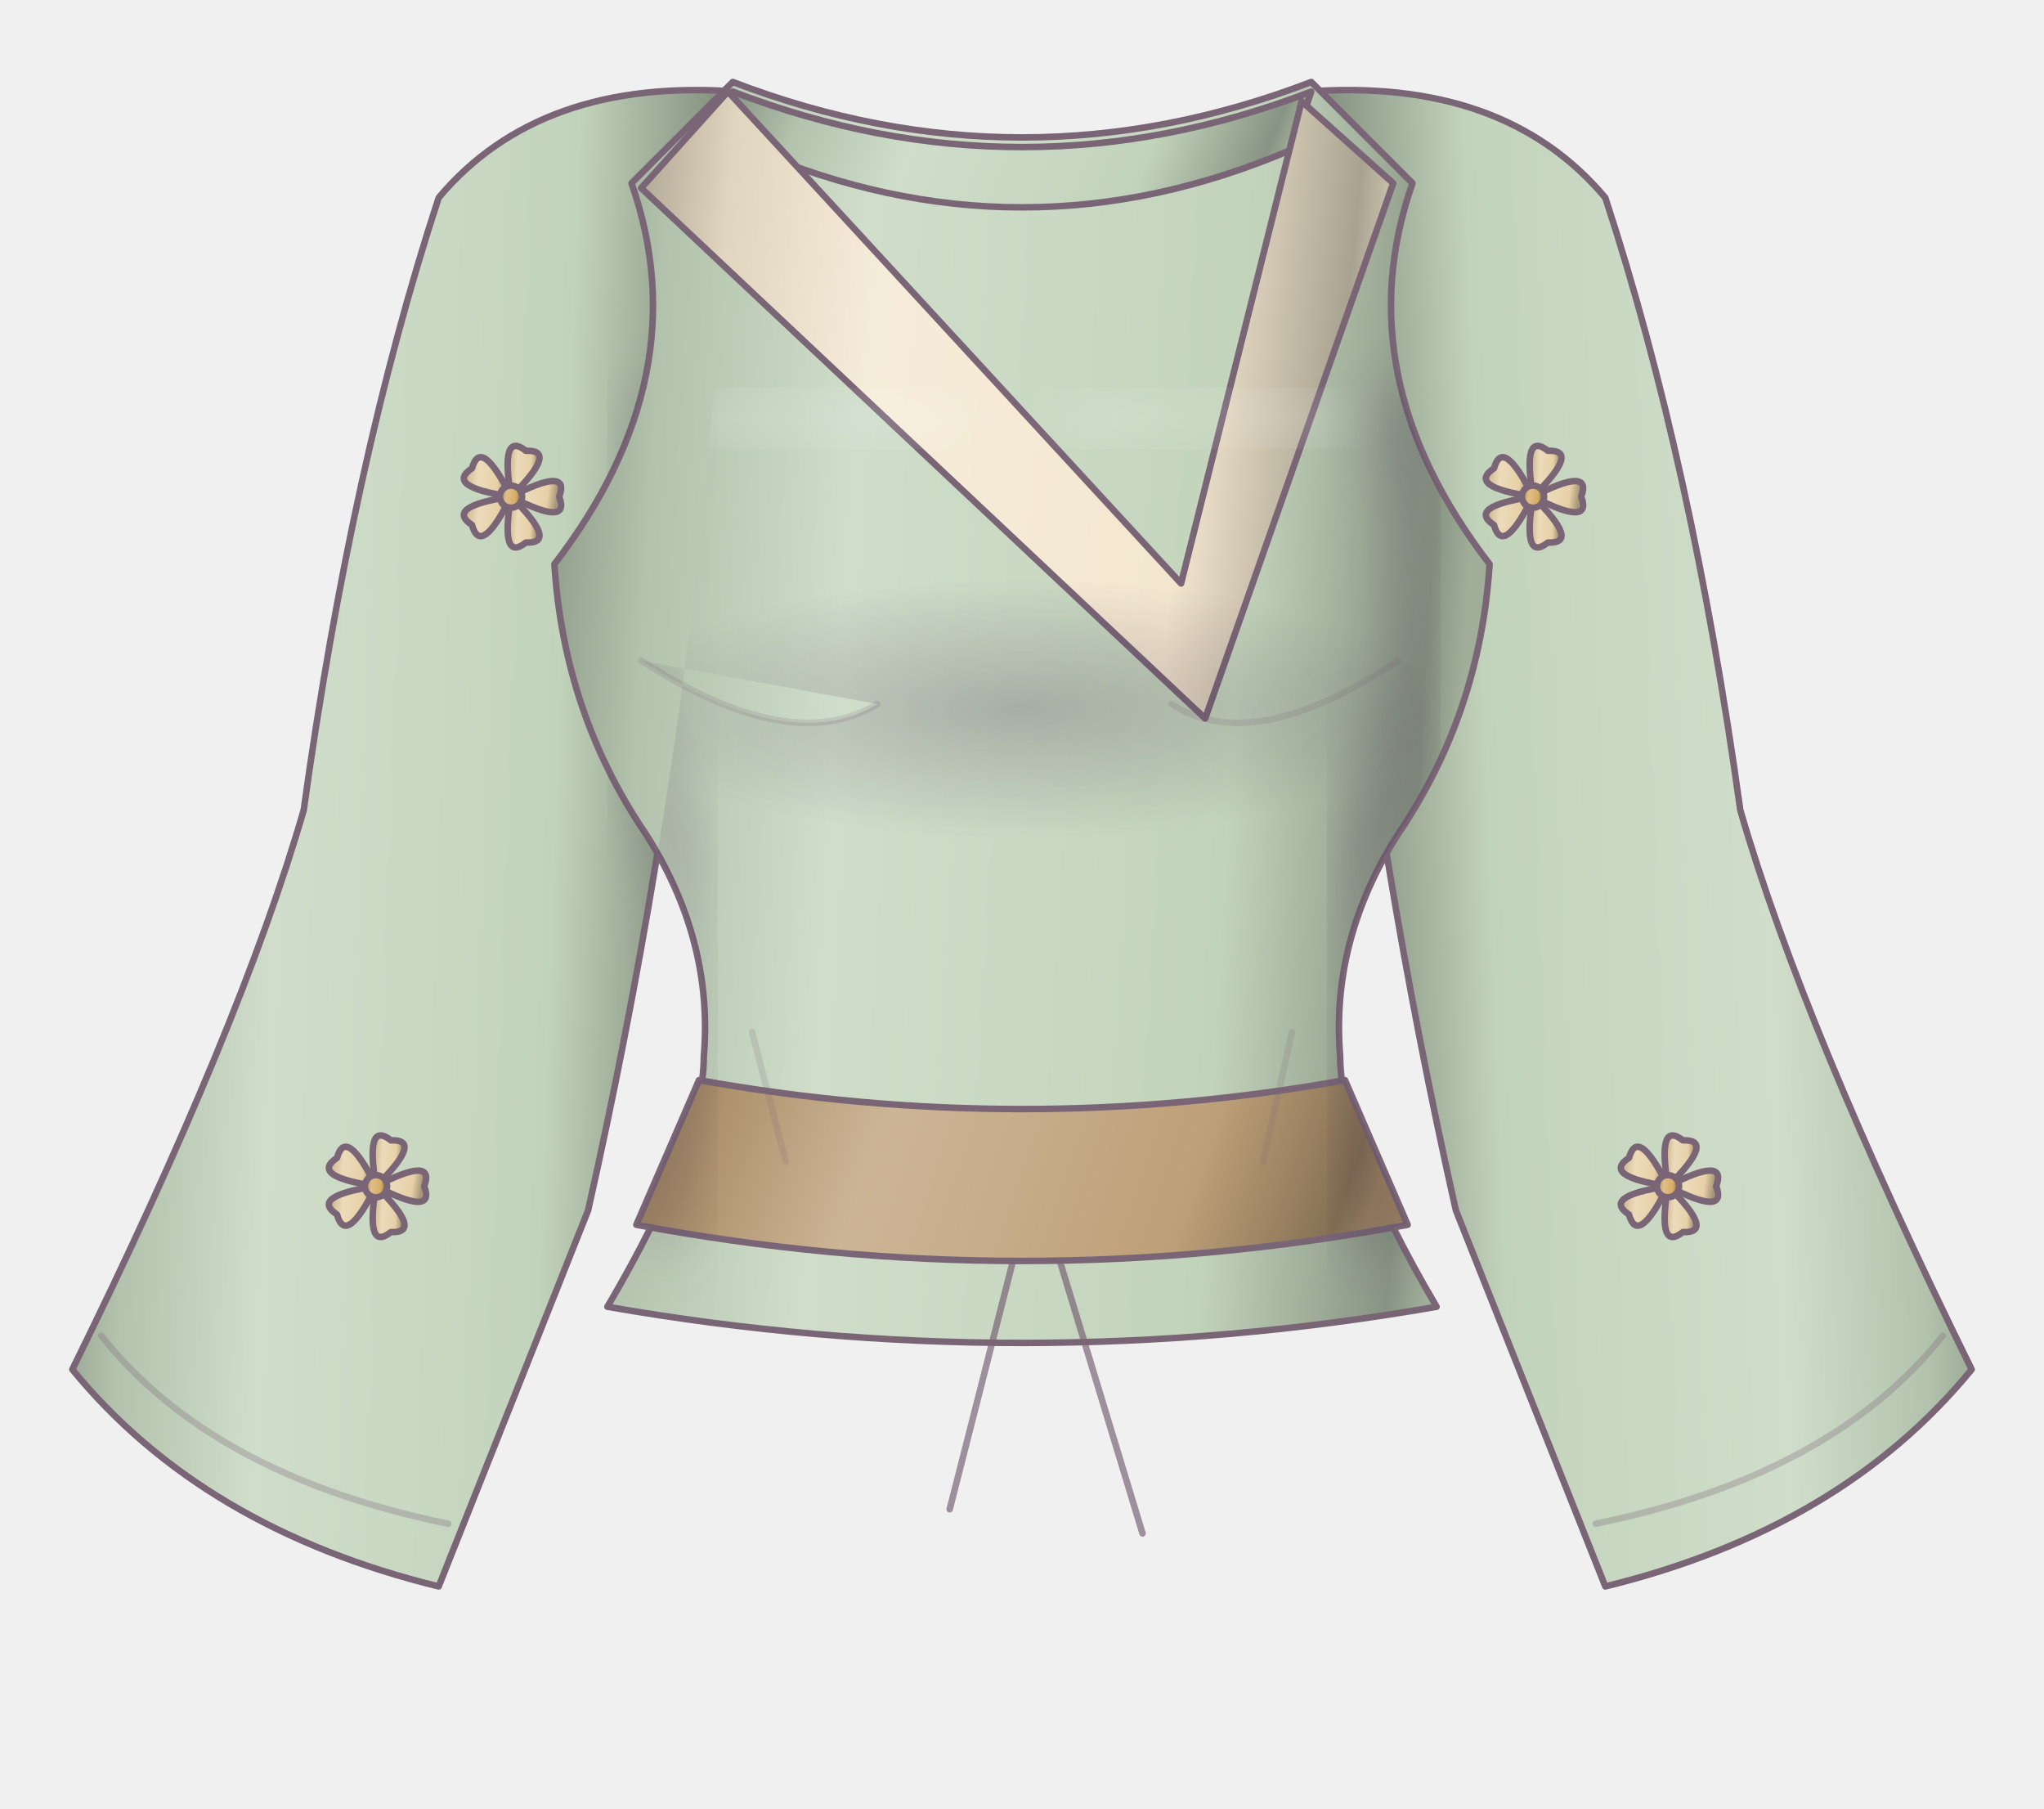
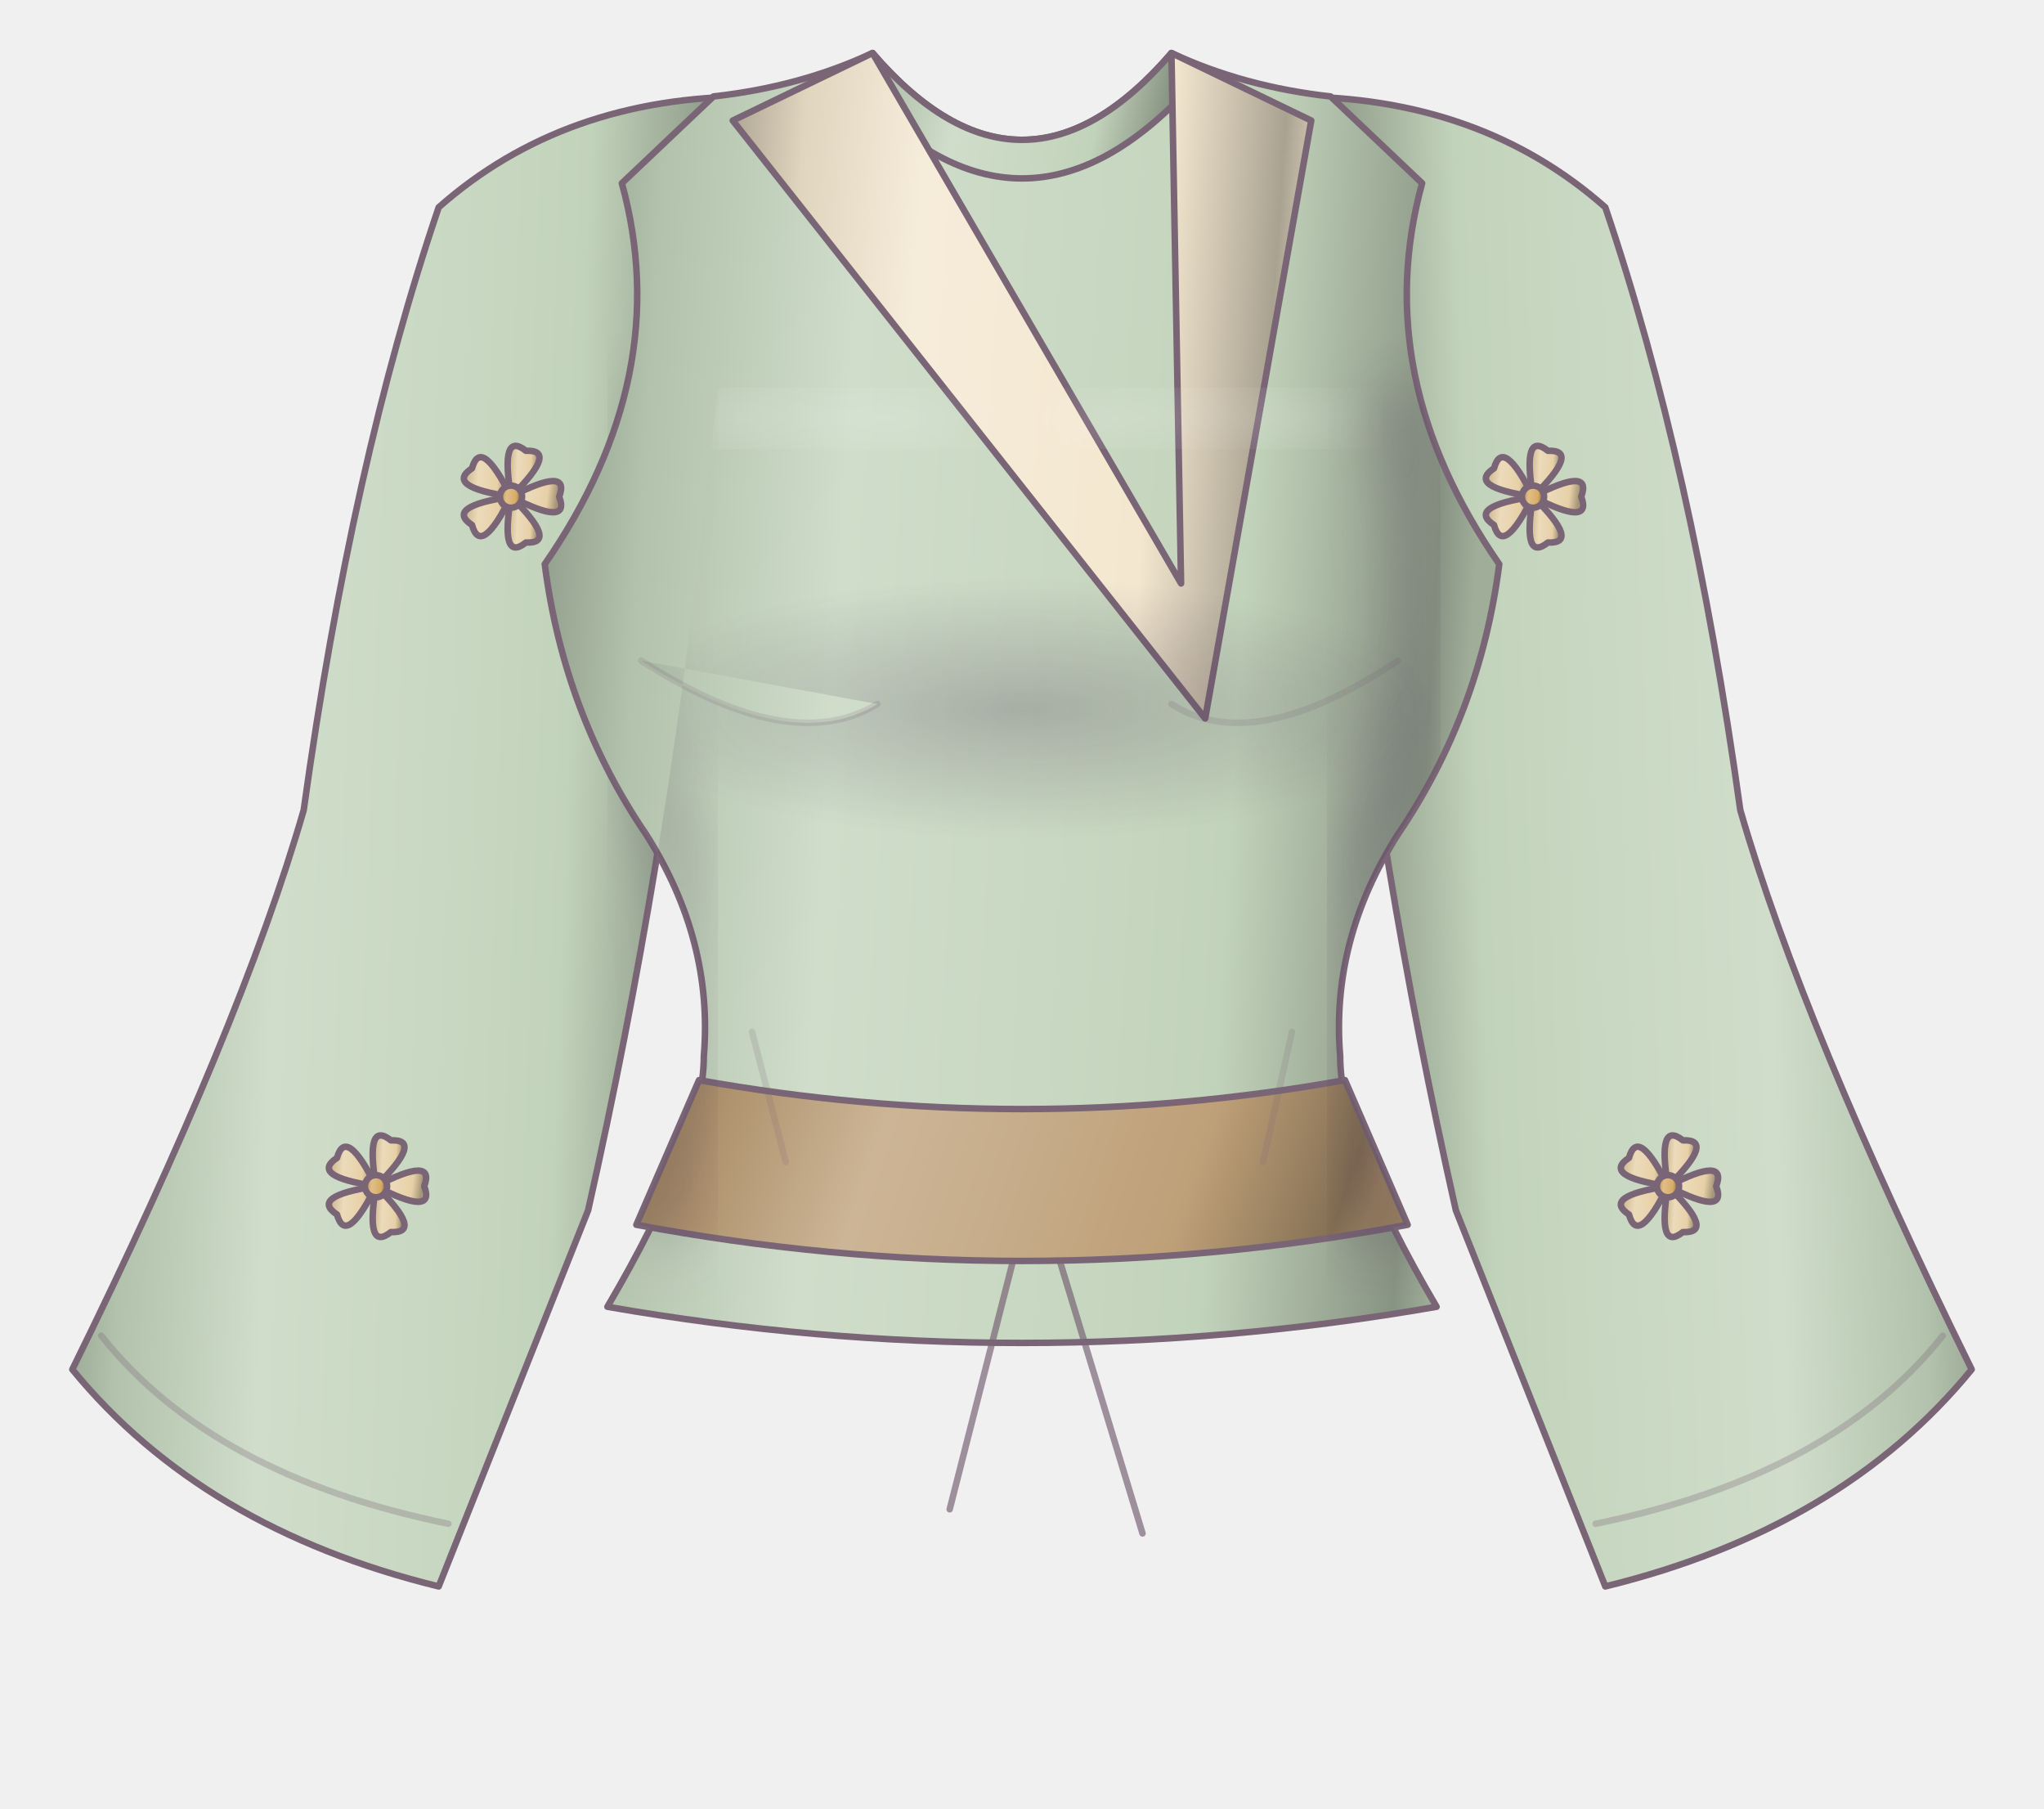
<svg xmlns="http://www.w3.org/2000/svg" width="424" height="375" viewBox="148 267 424 375" fill="none">
  <defs>
-     <linearGradient id="mjsvkeb-0" x1="0" y1="0" x2="1" y2=".08">
+     <linearGradient id="m1mobf2d-0" x1="0" y1="0" x2="1" y2=".08">
      <stop stop-color="#8a9685" />
      <stop offset=".13" stop-color="#b2c2ac" />
      <stop offset=".34" stop-color="#cfddca" />
      <stop offset=".53" stop-color="#cad9c4" />
      <stop offset=".76" stop-color="#c2d3bb" />
      <stop offset=".96" stop-color="#889483" />
      <stop offset="1" stop-color="#9fad99" />
    </linearGradient>
-     <linearGradient id="mjsvkeb-1" x1="0" y1="0" x2="1" y2=".08">
+     <linearGradient id="m1mobf2d-1" x1="0" y1="0" x2="1" y2=".08">
      <stop stop-color="#ada493" />
      <stop offset=".13" stop-color="#e0d5be" />
      <stop offset=".34" stop-color="#f6ecda" />
      <stop offset=".53" stop-color="#f5ead5" />
      <stop offset=".76" stop-color="#f3e7cf" />
      <stop offset=".96" stop-color="#aaa291" />
      <stop offset="1" stop-color="#c7bdaa" />
    </linearGradient>
-     <linearGradient id="mjsvkeb-2" x1="0" y1="0" x2="1" y2=".08">
+     <linearGradient id="m1mobf2d-2" x1="0" y1="0" x2="1" y2=".08">
      <stop stop-color="#877255" />
      <stop offset=".13" stop-color="#af936e" />
      <stop offset=".34" stop-color="#ccb596" />
      <stop offset=".53" stop-color="#c6ac8a" />
      <stop offset=".76" stop-color="#bea078" />
      <stop offset=".96" stop-color="#857054" />
      <stop offset="1" stop-color="#9c8362" />
    </linearGradient>
-     <linearGradient id="mjsvkeb-3" x1="0" y1="0" x2="1" y2=".08">
+     <linearGradient id="m1mobf2d-3" x1="0" y1="0" x2="1" y2=".08">
      <stop stop-color="#a49477" />
      <stop offset=".13" stop-color="#d5bf9a" />
      <stop offset=".34" stop-color="#ecdaba" />
      <stop offset=".53" stop-color="#ead6b2" />
      <stop offset=".76" stop-color="#e7d0a7" />
      <stop offset=".96" stop-color="#a29275" />
      <stop offset="1" stop-color="#bdab89" />
    </linearGradient>
-     <linearGradient id="mjsvkeb-4" x1="0" y1="0" x2="1" y2=".08">
+     <linearGradient id="m1mobf2d-4" x1="0" y1="0" x2="1" y2=".08">
      <stop stop-color="#997a48" />
      <stop offset=".13" stop-color="#c69e5d" />
      <stop offset=".34" stop-color="#e0be87" />
      <stop offset=".53" stop-color="#dcb779" />
      <stop offset=".76" stop-color="#d7ac65" />
      <stop offset=".96" stop-color="#977847" />
      <stop offset="1" stop-color="#b08d53" />
    </linearGradient>
  </defs>
  <g stroke="#796576" stroke-width="1.35" stroke-linecap="round" stroke-linejoin="round">
    <defs>
      <clipPath id="cloth-clip">
-         <path d="M301 286 Q260 283 239 308 Q221 363 211 435 Q198 480 163 551 Q190 584 239 596 L270 518 Q286 447 294 373Z" fill="url(#mjsvkeb-0)" />
+         <path d="M304 287 Q265 287 239 310 Q221 363 211 435 Q198 480 163 551 Q190 584 239 596 L270 518 Q286 447 294 373Z" fill="url(#m1mobf2d-0)" />
        <path d="M169 544 Q192 573 241 583" stroke="#796576" opacity="0.3" />
        <g transform="translate(720 0) scale(-1 1)">
-           <path d="M301 286 Q260 283 239 308 Q221 363 211 435 Q198 480 163 551 Q190 584 239 596 L270 518 Q286 447 294 373Z" fill="url(#mjsvkeb-0)" />
+           <path d="M304 287 Q265 287 239 310 Q221 363 211 435 Q198 480 163 551 Q190 584 239 596 L270 518 Q286 447 294 373Z" fill="url(#m1mobf2d-0)" />
          <path d="M169 544 Q192 573 241 583" stroke="#796576" opacity="0.3" />
        </g>
-         <path d="M300 284 Q360 307 420 284 L441 305 Q427 345 457 384 Q455 415 438 440 Q424 462 426 486 Q426 504 446 538 Q360 553 274 538 Q294 504 294 486 Q296 462 282 440 Q265 415 263 384 Q293 345 279 305Z" fill="url(#mjsvkeb-0)" />
-         <path d="M300 286 Q360 309 420 286 L416 298 Q360 322 304 298Z" fill="url(#mjsvkeb-0)" />
-         <path d="M299 286 L393 388 L418 288 L437 305 L398 416 L281 306Z" fill="url(#mjsvkeb-1)" />
-         <path d="M293 491 Q360 503 427 491 L440 521 Q360 536 280 521Z" fill="url(#mjsvkeb-2)" />
+         <path d="M329 278 Q360 314 391 278 Q406 285 424 287 L443 305 Q432 345 459 384 Q455 415 438 440 Q424 462 426 486 Q426 504 446 538 Q360 553 274 538 Q294 504 294 486 Q296 462 282 440 Q265 415 261 384 Q288 345 277 305 L296 287 Q314 285 329 278Z" fill="url(#m1mobf2d-0)" />
+         <path d="M329 278 Q360 314 391 278 L395 285 Q360 323 325 285Z" fill="url(#m1mobf2d-0)" />
+         <path d="M329 278 L393 388 L391 278 L420 292 L398 416 L300 292Z" fill="url(#m1mobf2d-1)" />
+         <path d="M293 491 Q360 503 427 491 L440 521 Q360 536 280 521Z" fill="url(#m1mobf2d-2)" />
        <path d="M358 529 L345 580 M368 529 L385 585" stroke="#796576" opacity="0.7" />
-         <path d="M254 370 Q266.418 363.535 264 370 Q266.418 376.465 254 370Z" fill="url(#mjsvkeb-3)" />
-         <path d="M254 370 Q263.986 379.812 257.09 379.511 Q251.689 383.808 254 370Z" fill="url(#mjsvkeb-3)" />
-         <path d="M254 370 Q247.754 382.529 245.91 375.878 Q240.154 372.069 254 370Z" fill="url(#mjsvkeb-3)" />
-         <path d="M254 370 Q240.154 367.931 245.91 364.122 Q247.754 357.471 254 370Z" fill="url(#mjsvkeb-3)" />
-         <path d="M254 370 Q251.689 356.192 257.09 360.489 Q263.986 360.188 254 370Z" fill="url(#mjsvkeb-3)" />
-         <circle cx="254" cy="370" r="2.3" fill="url(#mjsvkeb-4)" />
-         <path d="M466 370 Q478.418 363.535 476 370 Q478.418 376.465 466 370Z" fill="url(#mjsvkeb-3)" />
-         <path d="M466 370 Q475.986 379.812 469.09 379.511 Q463.689 383.808 466 370Z" fill="url(#mjsvkeb-3)" />
-         <path d="M466 370 Q459.754 382.529 457.91 375.878 Q452.154 372.069 466 370Z" fill="url(#mjsvkeb-3)" />
-         <path d="M466 370 Q452.154 367.931 457.91 364.122 Q459.754 357.471 466 370Z" fill="url(#mjsvkeb-3)" />
-         <path d="M466 370 Q463.689 356.192 469.09 360.489 Q475.986 360.188 466 370Z" fill="url(#mjsvkeb-3)" />
-         <circle cx="466" cy="370" r="2.3" fill="url(#mjsvkeb-4)" />
-         <path d="M226 513 Q238.418 506.535 236 513 Q238.418 519.465 226 513Z" fill="url(#mjsvkeb-3)" />
-         <path d="M226 513 Q235.986 522.812 229.09 522.511 Q223.689 526.808 226 513Z" fill="url(#mjsvkeb-3)" />
-         <path d="M226 513 Q219.754 525.529 217.91 518.878 Q212.154 515.069 226 513Z" fill="url(#mjsvkeb-3)" />
-         <path d="M226 513 Q212.154 510.931 217.91 507.122 Q219.754 500.471 226 513Z" fill="url(#mjsvkeb-3)" />
-         <path d="M226 513 Q223.689 499.192 229.09 503.489 Q235.986 503.188 226 513Z" fill="url(#mjsvkeb-3)" />
-         <circle cx="226" cy="513" r="2.3" fill="url(#mjsvkeb-4)" />
-         <path d="M494 513 Q506.418 506.535 504 513 Q506.418 519.465 494 513Z" fill="url(#mjsvkeb-3)" />
-         <path d="M494 513 Q503.986 522.812 497.09 522.511 Q491.689 526.808 494 513Z" fill="url(#mjsvkeb-3)" />
-         <path d="M494 513 Q487.754 525.529 485.91 518.878 Q480.154 515.069 494 513Z" fill="url(#mjsvkeb-3)" />
-         <path d="M494 513 Q480.154 510.931 485.91 507.122 Q487.754 500.471 494 513Z" fill="url(#mjsvkeb-3)" />
-         <path d="M494 513 Q491.689 499.192 497.09 503.489 Q503.986 503.188 494 513Z" fill="url(#mjsvkeb-3)" />
-         <circle cx="494" cy="513" r="2.3" fill="url(#mjsvkeb-4)" />
+         <path d="M254 370 Q266.418 363.535 264 370 Q266.418 376.465 254 370Z" fill="url(#m1mobf2d-3)" />
+         <path d="M254 370 Q263.986 379.812 257.09 379.511 Q251.689 383.808 254 370Z" fill="url(#m1mobf2d-3)" />
+         <path d="M254 370 Q247.754 382.529 245.91 375.878 Q240.154 372.069 254 370Z" fill="url(#m1mobf2d-3)" />
+         <path d="M254 370 Q240.154 367.931 245.91 364.122 Q247.754 357.471 254 370Z" fill="url(#m1mobf2d-3)" />
+         <path d="M254 370 Q251.689 356.192 257.09 360.489 Q263.986 360.188 254 370Z" fill="url(#m1mobf2d-3)" />
+         <circle cx="254" cy="370" r="2.3" fill="url(#m1mobf2d-4)" />
+         <path d="M466 370 Q478.418 363.535 476 370 Q478.418 376.465 466 370Z" fill="url(#m1mobf2d-3)" />
+         <path d="M466 370 Q475.986 379.812 469.09 379.511 Q463.689 383.808 466 370Z" fill="url(#m1mobf2d-3)" />
+         <path d="M466 370 Q459.754 382.529 457.91 375.878 Q452.154 372.069 466 370Z" fill="url(#m1mobf2d-3)" />
+         <path d="M466 370 Q452.154 367.931 457.91 364.122 Q459.754 357.471 466 370Z" fill="url(#m1mobf2d-3)" />
+         <path d="M466 370 Q463.689 356.192 469.09 360.489 Q475.986 360.188 466 370Z" fill="url(#m1mobf2d-3)" />
+         <circle cx="466" cy="370" r="2.3" fill="url(#m1mobf2d-4)" />
+         <path d="M226 513 Q238.418 506.535 236 513 Q238.418 519.465 226 513Z" fill="url(#m1mobf2d-3)" />
+         <path d="M226 513 Q235.986 522.812 229.09 522.511 Q223.689 526.808 226 513Z" fill="url(#m1mobf2d-3)" />
+         <path d="M226 513 Q219.754 525.529 217.91 518.878 Q212.154 515.069 226 513Z" fill="url(#m1mobf2d-3)" />
+         <path d="M226 513 Q212.154 510.931 217.91 507.122 Q219.754 500.471 226 513Z" fill="url(#m1mobf2d-3)" />
+         <path d="M226 513 Q223.689 499.192 229.09 503.489 Q235.986 503.188 226 513Z" fill="url(#m1mobf2d-3)" />
+         <circle cx="226" cy="513" r="2.3" fill="url(#m1mobf2d-4)" />
+         <path d="M494 513 Q506.418 506.535 504 513 Q506.418 519.465 494 513Z" fill="url(#m1mobf2d-3)" />
+         <path d="M494 513 Q503.986 522.812 497.09 522.511 Q491.689 526.808 494 513Z" fill="url(#m1mobf2d-3)" />
+         <path d="M494 513 Q487.754 525.529 485.91 518.878 Q480.154 515.069 494 513Z" fill="url(#m1mobf2d-3)" />
+         <path d="M494 513 Q480.154 510.931 485.91 507.122 Q487.754 500.471 494 513Z" fill="url(#m1mobf2d-3)" />
+         <path d="M494 513 Q491.689 499.192 497.09 503.489 Q503.986 503.188 494 513Z" fill="url(#m1mobf2d-3)" />
+         <circle cx="494" cy="513" r="2.3" fill="url(#m1mobf2d-4)" />
        <path d="M281 404 Q312 424 330 413 M438 404 Q408 424 391 413 M304 481 L311 508 M416 481 L410 508" stroke="#796576" opacity="0.18" />
      </clipPath>
      <linearGradient id="cloth-round">
        <stop stop-color="#302039" stop-opacity=".19" />
        <stop offset=".32" stop-color="#fff" stop-opacity=".22" />
        <stop offset=".6" stop-color="#fff" stop-opacity="0" />
        <stop offset="1" stop-color="#302039" stop-opacity=".18" />
      </linearGradient>
      <radialGradient id="cloth-contact">
        <stop stop-color="#392841" stop-opacity=".24" />
        <stop offset="1" stop-color="#392841" stop-opacity="0" />
      </radialGradient>
      <filter id="cloth-soft">
        <feGaussianBlur stdDeviation="6" />
      </filter>
    </defs>
-     <path d="M301 286 Q260 283 239 308 Q221 363 211 435 Q198 480 163 551 Q190 584 239 596 L270 518 Q286 447 294 373Z" fill="url(#mjsvkeb-0)" />
+     <path d="M304 287 Q265 287 239 310 Q221 363 211 435 Q198 480 163 551 Q190 584 239 596 L270 518 Q286 447 294 373Z" fill="url(#m1mobf2d-0)" />
    <path d="M169 544 Q192 573 241 583" stroke="#796576" opacity="0.3" />
    <g transform="translate(720 0) scale(-1 1)">
-       <path d="M301 286 Q260 283 239 308 Q221 363 211 435 Q198 480 163 551 Q190 584 239 596 L270 518 Q286 447 294 373Z" fill="url(#mjsvkeb-0)" />
+       <path d="M304 287 Q265 287 239 310 Q221 363 211 435 Q198 480 163 551 Q190 584 239 596 L270 518 Q286 447 294 373Z" fill="url(#m1mobf2d-0)" />
      <path d="M169 544 Q192 573 241 583" stroke="#796576" opacity="0.3" />
    </g>
-     <path d="M300 284 Q360 307 420 284 L441 305 Q427 345 457 384 Q455 415 438 440 Q424 462 426 486 Q426 504 446 538 Q360 553 274 538 Q294 504 294 486 Q296 462 282 440 Q265 415 263 384 Q293 345 279 305Z" fill="url(#mjsvkeb-0)" />
-     <path d="M300 286 Q360 309 420 286 L416 298 Q360 322 304 298Z" fill="url(#mjsvkeb-0)" />
-     <path d="M299 286 L393 388 L418 288 L437 305 L398 416 L281 306Z" fill="url(#mjsvkeb-1)" />
-     <path d="M293 491 Q360 503 427 491 L440 521 Q360 536 280 521Z" fill="url(#mjsvkeb-2)" />
+     <path d="M329 278 Q360 314 391 278 Q406 285 424 287 L443 305 Q432 345 459 384 Q455 415 438 440 Q424 462 426 486 Q426 504 446 538 Q360 553 274 538 Q294 504 294 486 Q296 462 282 440 Q265 415 261 384 Q288 345 277 305 L296 287 Q314 285 329 278Z" fill="url(#m1mobf2d-0)" />
+     <path d="M329 278 Q360 314 391 278 L395 285 Q360 323 325 285Z" fill="url(#m1mobf2d-0)" />
+     <path d="M329 278 L393 388 L391 278 L420 292 L398 416 L300 292Z" fill="url(#m1mobf2d-1)" />
+     <path d="M293 491 Q360 503 427 491 L440 521 Q360 536 280 521Z" fill="url(#m1mobf2d-2)" />
    <path d="M358 529 L345 580 M368 529 L385 585" stroke="#796576" opacity="0.7" />
-     <path d="M254 370 Q266.418 363.535 264 370 Q266.418 376.465 254 370Z" fill="url(#mjsvkeb-3)" />
-     <path d="M254 370 Q263.986 379.812 257.09 379.511 Q251.689 383.808 254 370Z" fill="url(#mjsvkeb-3)" />
-     <path d="M254 370 Q247.754 382.529 245.91 375.878 Q240.154 372.069 254 370Z" fill="url(#mjsvkeb-3)" />
-     <path d="M254 370 Q240.154 367.931 245.91 364.122 Q247.754 357.471 254 370Z" fill="url(#mjsvkeb-3)" />
-     <path d="M254 370 Q251.689 356.192 257.09 360.489 Q263.986 360.188 254 370Z" fill="url(#mjsvkeb-3)" />
-     <circle cx="254" cy="370" r="2.3" fill="url(#mjsvkeb-4)" />
-     <path d="M466 370 Q478.418 363.535 476 370 Q478.418 376.465 466 370Z" fill="url(#mjsvkeb-3)" />
-     <path d="M466 370 Q475.986 379.812 469.09 379.511 Q463.689 383.808 466 370Z" fill="url(#mjsvkeb-3)" />
-     <path d="M466 370 Q459.754 382.529 457.91 375.878 Q452.154 372.069 466 370Z" fill="url(#mjsvkeb-3)" />
-     <path d="M466 370 Q452.154 367.931 457.91 364.122 Q459.754 357.471 466 370Z" fill="url(#mjsvkeb-3)" />
-     <path d="M466 370 Q463.689 356.192 469.09 360.489 Q475.986 360.188 466 370Z" fill="url(#mjsvkeb-3)" />
-     <circle cx="466" cy="370" r="2.3" fill="url(#mjsvkeb-4)" />
-     <path d="M226 513 Q238.418 506.535 236 513 Q238.418 519.465 226 513Z" fill="url(#mjsvkeb-3)" />
-     <path d="M226 513 Q235.986 522.812 229.09 522.511 Q223.689 526.808 226 513Z" fill="url(#mjsvkeb-3)" />
-     <path d="M226 513 Q219.754 525.529 217.91 518.878 Q212.154 515.069 226 513Z" fill="url(#mjsvkeb-3)" />
-     <path d="M226 513 Q212.154 510.931 217.91 507.122 Q219.754 500.471 226 513Z" fill="url(#mjsvkeb-3)" />
-     <path d="M226 513 Q223.689 499.192 229.09 503.489 Q235.986 503.188 226 513Z" fill="url(#mjsvkeb-3)" />
-     <circle cx="226" cy="513" r="2.3" fill="url(#mjsvkeb-4)" />
-     <path d="M494 513 Q506.418 506.535 504 513 Q506.418 519.465 494 513Z" fill="url(#mjsvkeb-3)" />
-     <path d="M494 513 Q503.986 522.812 497.09 522.511 Q491.689 526.808 494 513Z" fill="url(#mjsvkeb-3)" />
-     <path d="M494 513 Q487.754 525.529 485.91 518.878 Q480.154 515.069 494 513Z" fill="url(#mjsvkeb-3)" />
-     <path d="M494 513 Q480.154 510.931 485.91 507.122 Q487.754 500.471 494 513Z" fill="url(#mjsvkeb-3)" />
-     <path d="M494 513 Q491.689 499.192 497.09 503.489 Q503.986 503.188 494 513Z" fill="url(#mjsvkeb-3)" />
-     <circle cx="494" cy="513" r="2.3" fill="url(#mjsvkeb-4)" />
+     <path d="M254 370 Q266.418 363.535 264 370 Q266.418 376.465 254 370Z" fill="url(#m1mobf2d-3)" />
+     <path d="M254 370 Q263.986 379.812 257.09 379.511 Q251.689 383.808 254 370Z" fill="url(#m1mobf2d-3)" />
+     <path d="M254 370 Q247.754 382.529 245.91 375.878 Q240.154 372.069 254 370Z" fill="url(#m1mobf2d-3)" />
+     <path d="M254 370 Q240.154 367.931 245.91 364.122 Q247.754 357.471 254 370Z" fill="url(#m1mobf2d-3)" />
+     <path d="M254 370 Q251.689 356.192 257.09 360.489 Q263.986 360.188 254 370Z" fill="url(#m1mobf2d-3)" />
+     <circle cx="254" cy="370" r="2.3" fill="url(#m1mobf2d-4)" />
+     <path d="M466 370 Q478.418 363.535 476 370 Q478.418 376.465 466 370Z" fill="url(#m1mobf2d-3)" />
+     <path d="M466 370 Q475.986 379.812 469.09 379.511 Q463.689 383.808 466 370Z" fill="url(#m1mobf2d-3)" />
+     <path d="M466 370 Q459.754 382.529 457.91 375.878 Q452.154 372.069 466 370Z" fill="url(#m1mobf2d-3)" />
+     <path d="M466 370 Q452.154 367.931 457.91 364.122 Q459.754 357.471 466 370Z" fill="url(#m1mobf2d-3)" />
+     <path d="M466 370 Q463.689 356.192 469.09 360.489 Q475.986 360.188 466 370Z" fill="url(#m1mobf2d-3)" />
+     <circle cx="466" cy="370" r="2.3" fill="url(#m1mobf2d-4)" />
+     <path d="M226 513 Q238.418 506.535 236 513 Q238.418 519.465 226 513Z" fill="url(#m1mobf2d-3)" />
+     <path d="M226 513 Q235.986 522.812 229.09 522.511 Q223.689 526.808 226 513Z" fill="url(#m1mobf2d-3)" />
+     <path d="M226 513 Q219.754 525.529 217.91 518.878 Q212.154 515.069 226 513Z" fill="url(#m1mobf2d-3)" />
+     <path d="M226 513 Q212.154 510.931 217.91 507.122 Q219.754 500.471 226 513Z" fill="url(#m1mobf2d-3)" />
+     <path d="M226 513 Q223.689 499.192 229.09 503.489 Q235.986 503.188 226 513Z" fill="url(#m1mobf2d-3)" />
+     <circle cx="226" cy="513" r="2.3" fill="url(#m1mobf2d-4)" />
+     <path d="M494 513 Q506.418 506.535 504 513 Q506.418 519.465 494 513Z" fill="url(#m1mobf2d-3)" />
+     <path d="M494 513 Q503.986 522.812 497.09 522.511 Q491.689 526.808 494 513Z" fill="url(#m1mobf2d-3)" />
+     <path d="M494 513 Q487.754 525.529 485.91 518.878 Q480.154 515.069 494 513Z" fill="url(#m1mobf2d-3)" />
+     <path d="M494 513 Q480.154 510.931 485.91 507.122 Q487.754 500.471 494 513Z" fill="url(#m1mobf2d-3)" />
+     <path d="M494 513 Q491.689 499.192 497.09 503.489 Q503.986 503.188 494 513Z" fill="url(#m1mobf2d-3)" />
+     <circle cx="494" cy="513" r="2.3" fill="url(#m1mobf2d-4)" />
    <path d="M281 404 Q312 424 330 413 M438 404 Q408 424 391 413 M304 481 L311 508 M416 481 L410 508" stroke="#796576" opacity="0.18" />
    <g data-material="cloth-volume" clip-path="url(#cloth-clip)">
      <path d="M281 353 Q269 397 286 437 Q304 469 286 520" fill="none" stroke="#392841" stroke-width="14" opacity=".15" filter="url(#cloth-soft)" />
      <path d="M440 354 Q452 397 434 437 Q417 474 433 519" fill="none" stroke="#392841" stroke-width="16" opacity=".22" filter="url(#cloth-soft)" />
      <path d="M297 357 Q315 340 341 359 M376 356 Q400 340 422 358" fill="none" stroke="#fff" stroke-width="14" opacity=".2" filter="url(#cloth-soft)" />
      <ellipse cx="360" cy="414" rx="85" ry="27" fill="url(#cloth-contact)" stroke="none" />
    </g>
  </g>
</svg>
